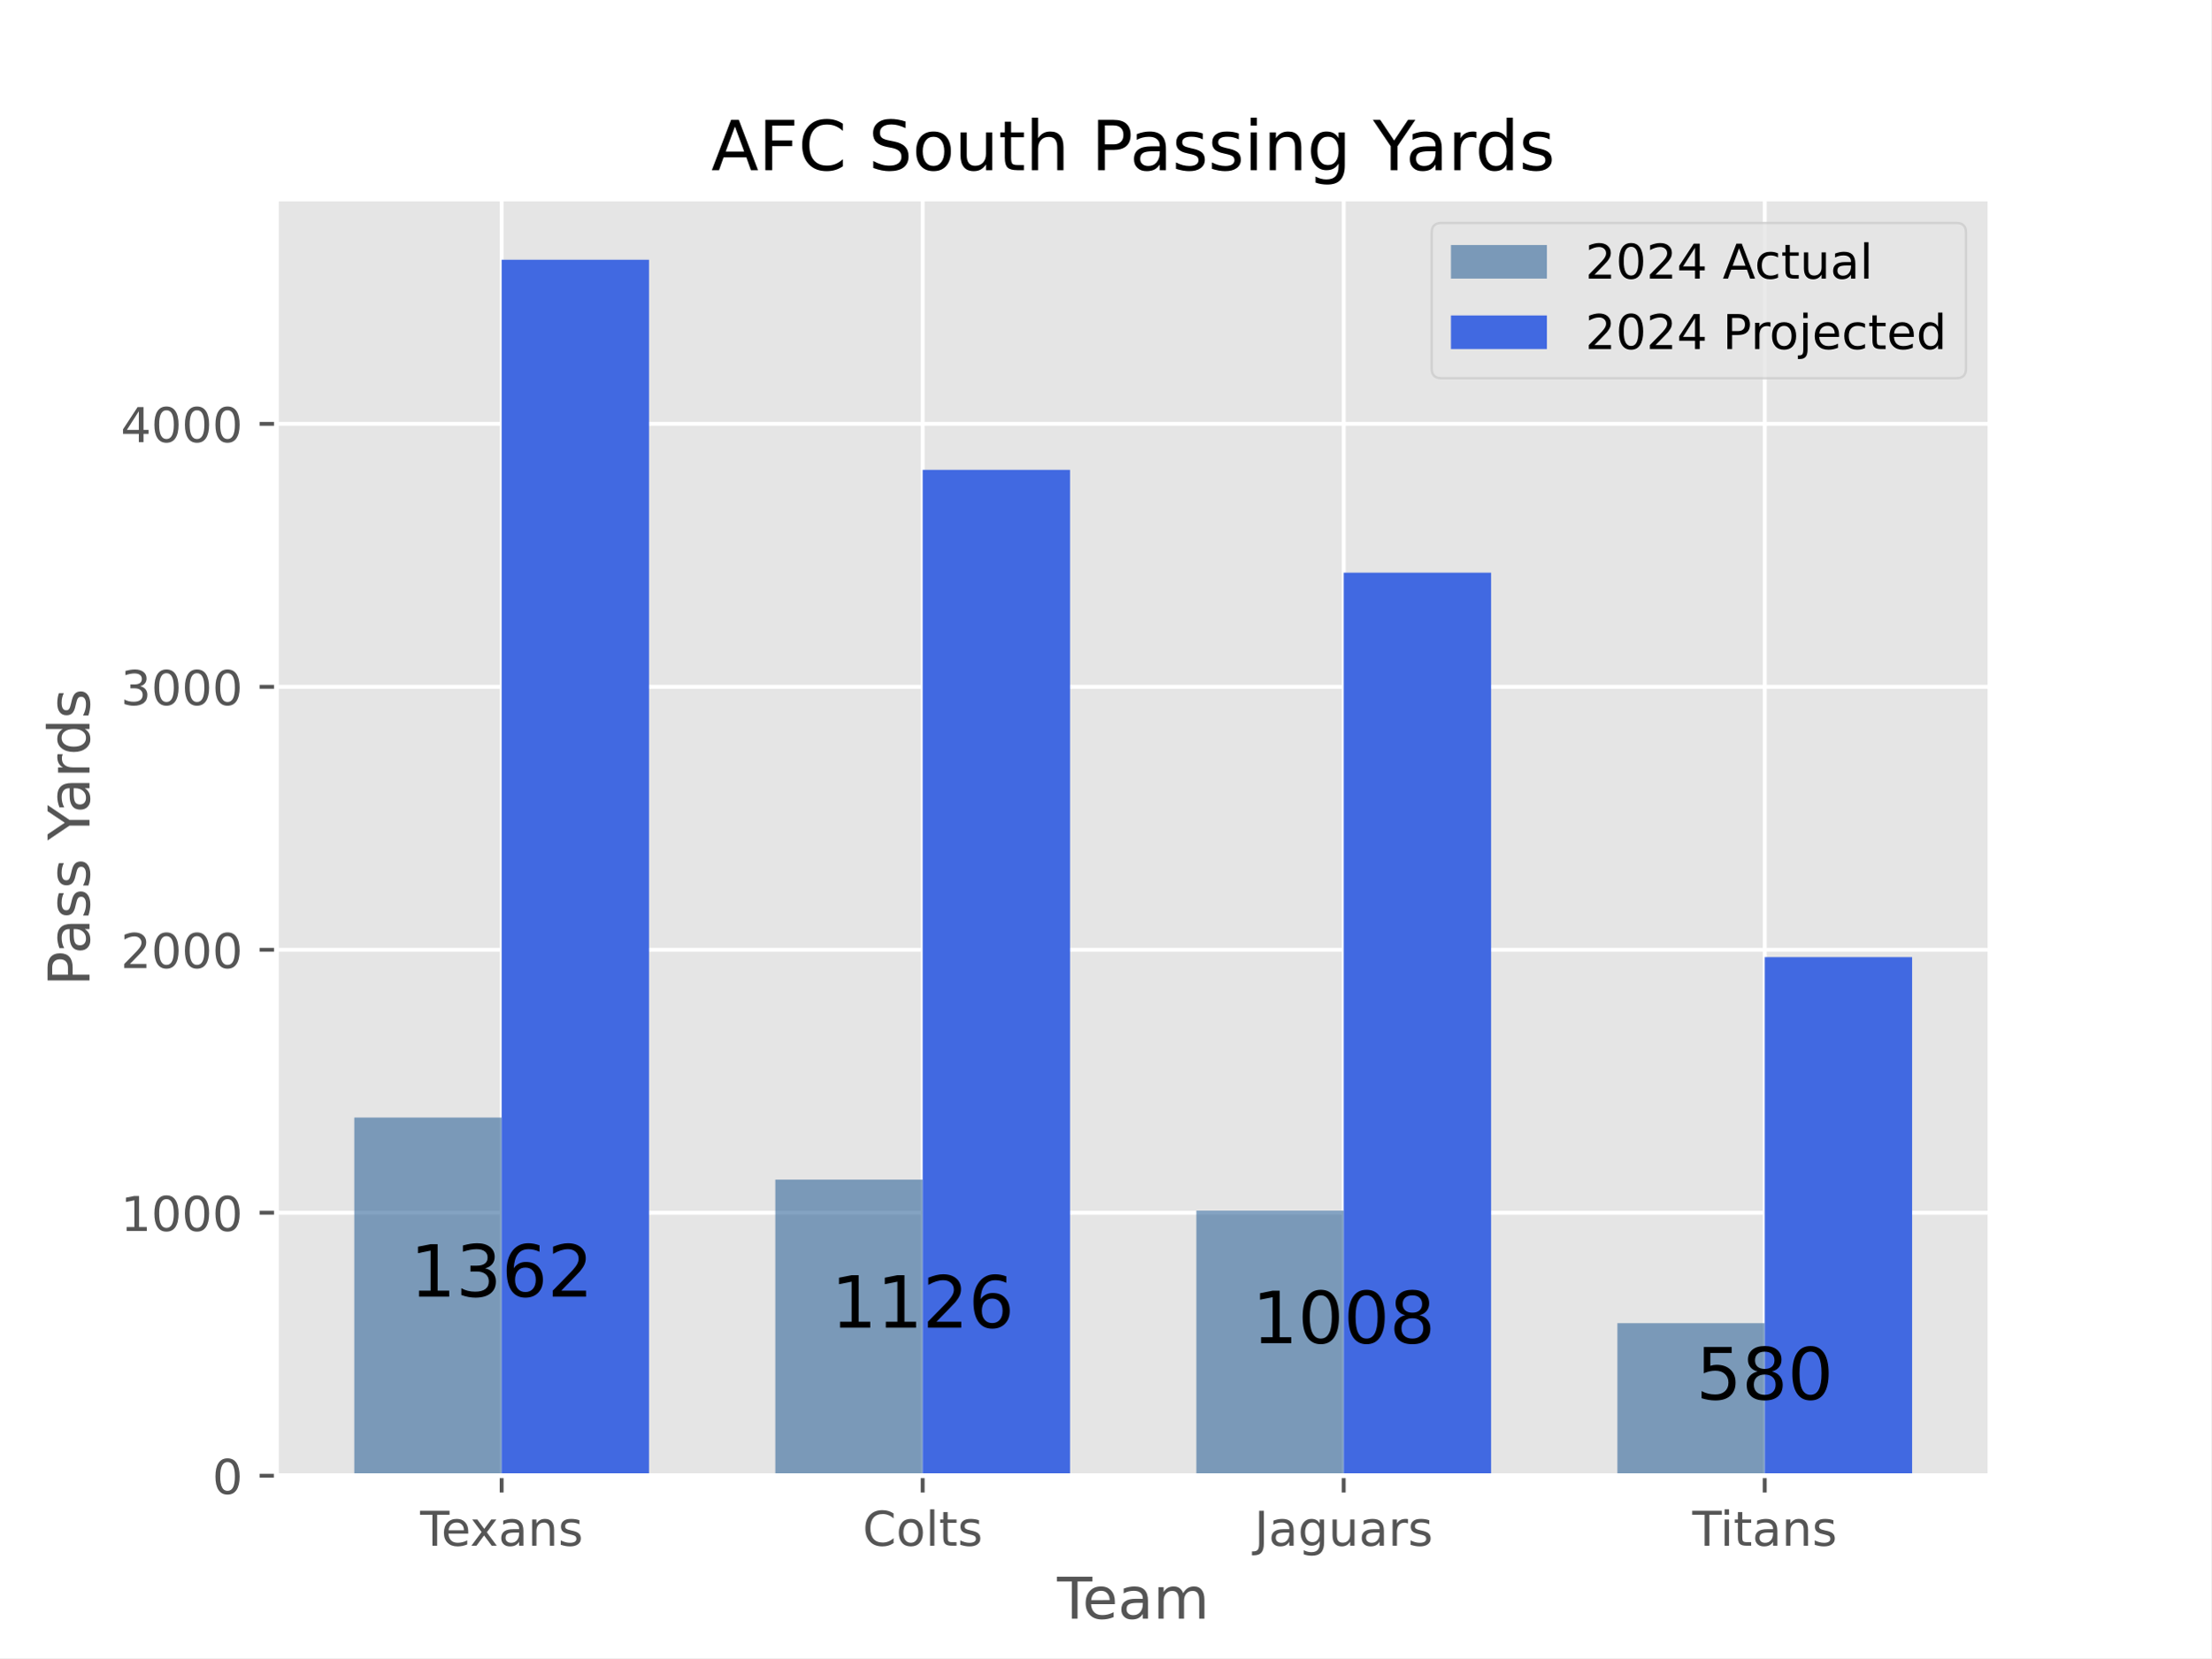
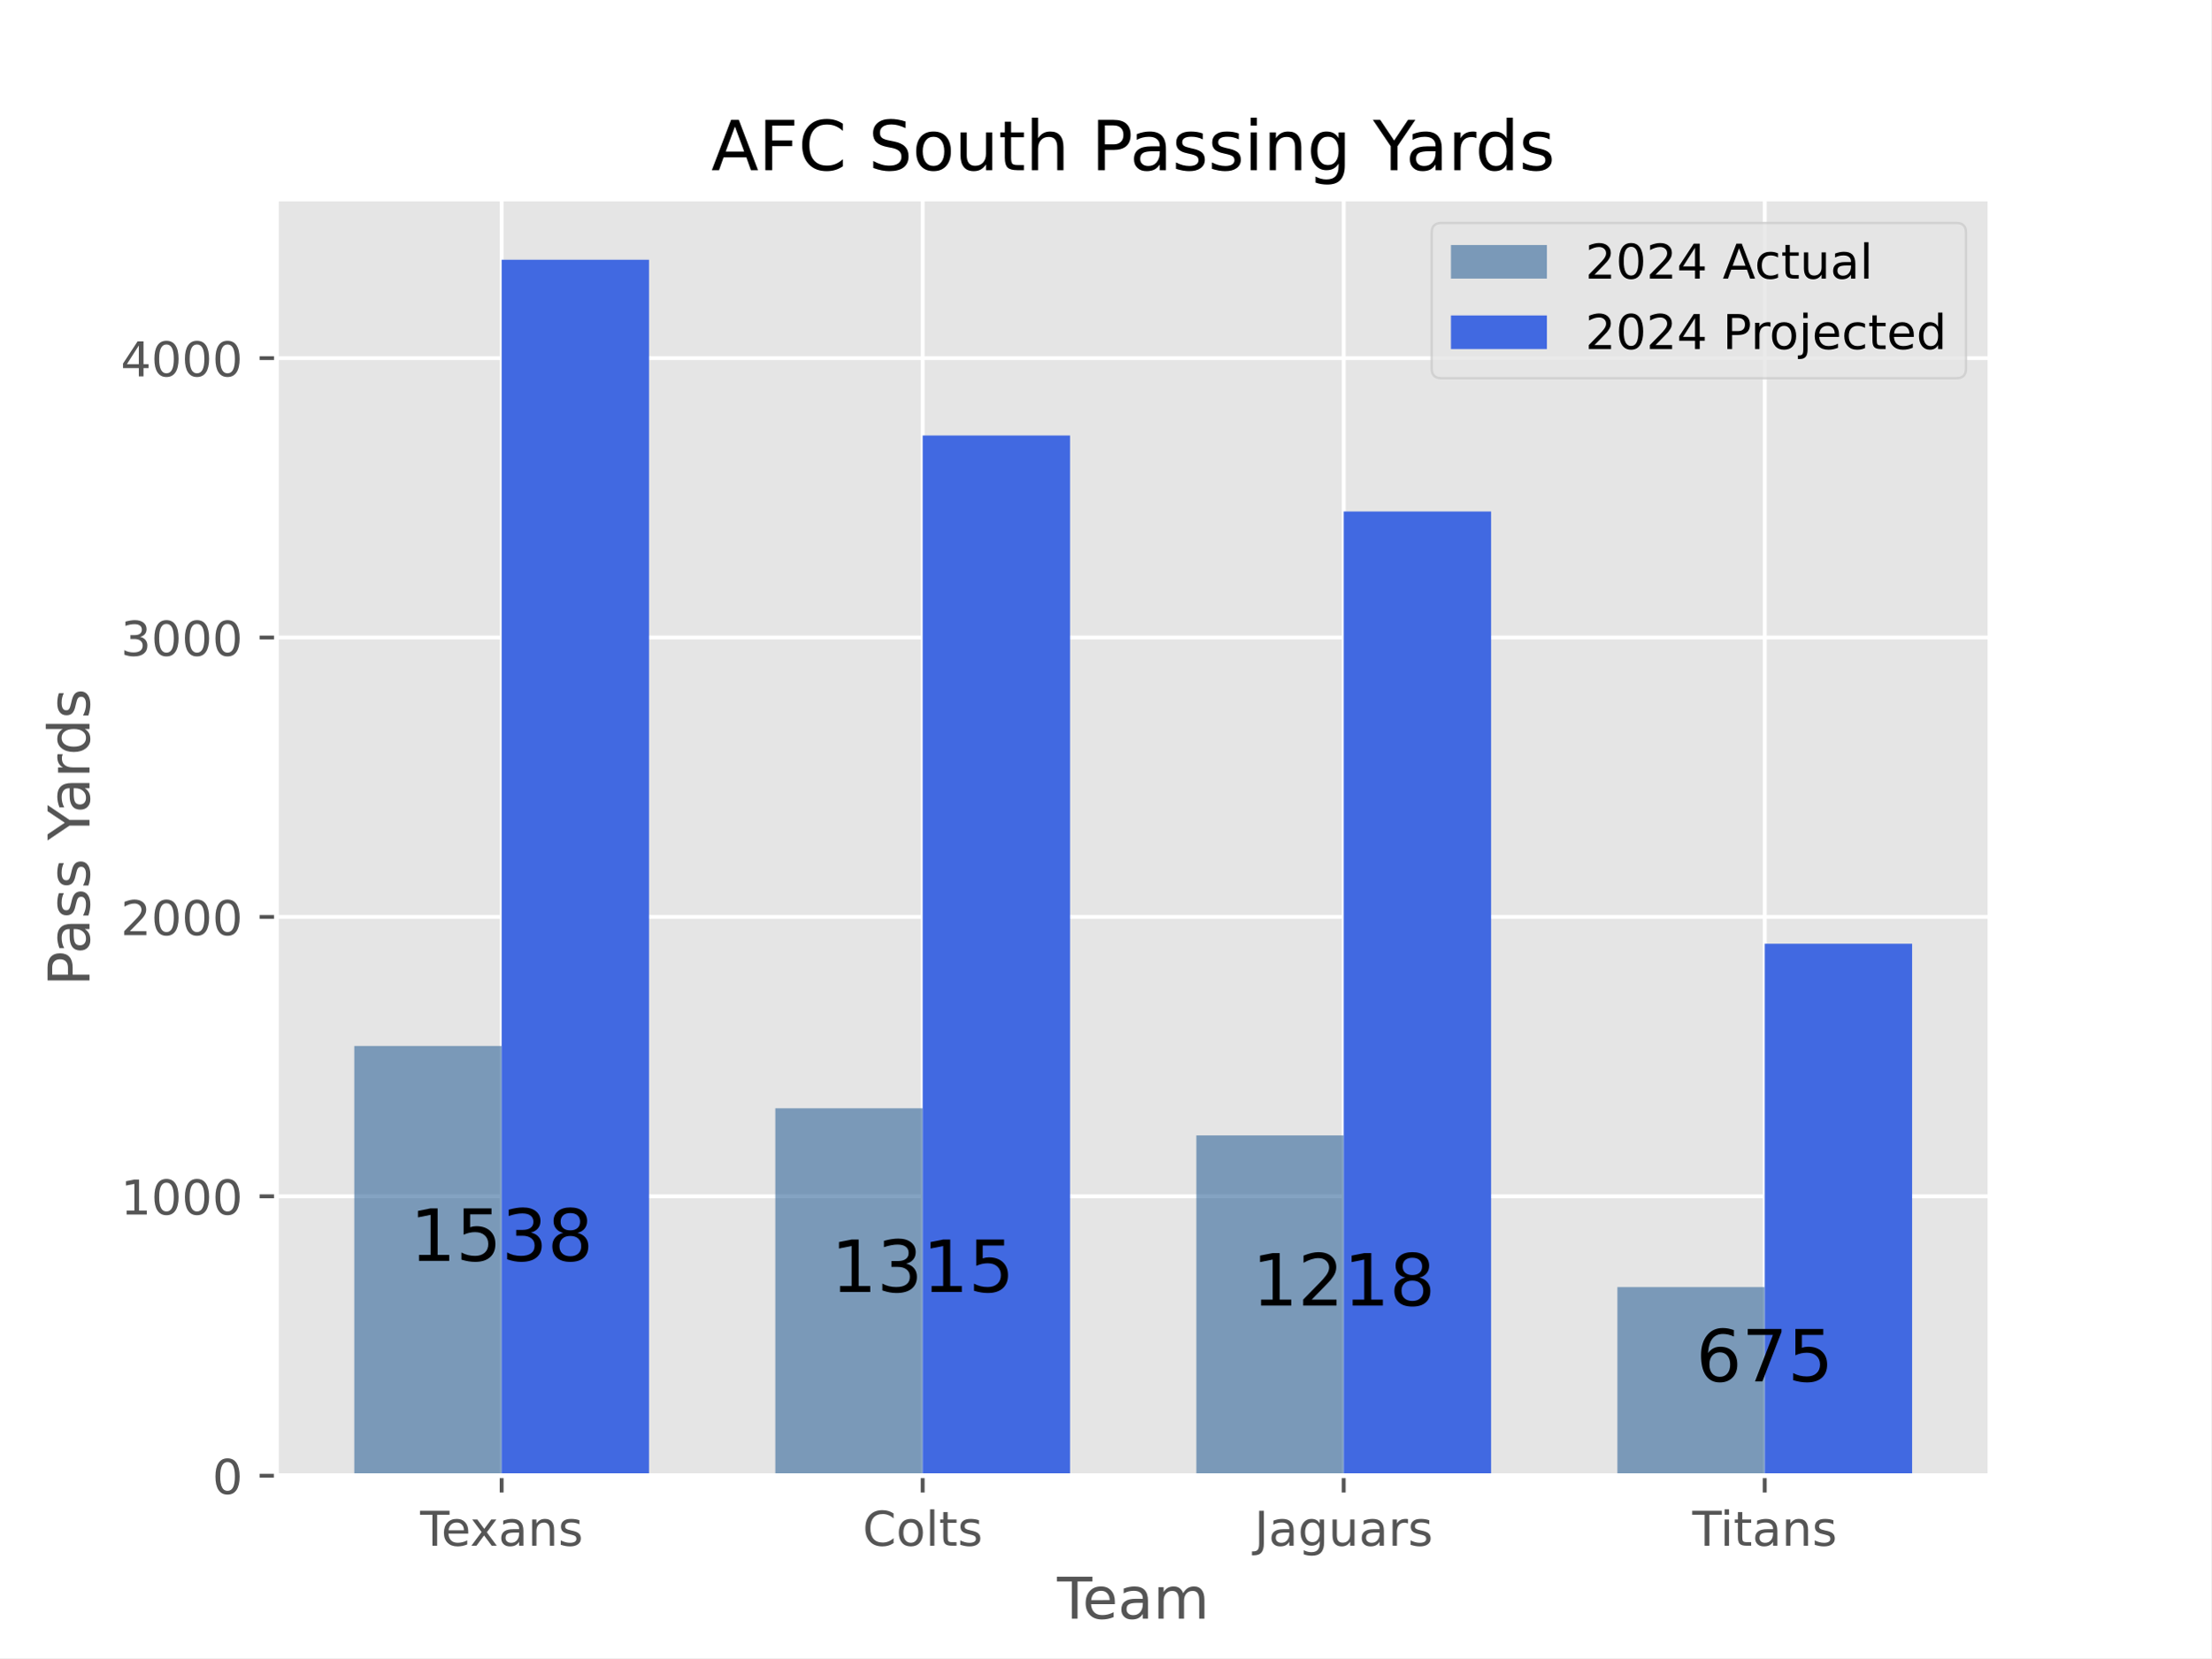
<svg xmlns="http://www.w3.org/2000/svg" xmlns:xlink="http://www.w3.org/1999/xlink" width="460.8pt" height="345.6pt" viewBox="0 0 460.8 345.6" version="1.1">
  <defs>
    <style type="text/css">*{stroke-linejoin: round; stroke-linecap: butt}</style>
  </defs>
  <g id="figure_1">
    <g id="patch_1">
      <path d="M 0 345.6  L 460.8 345.6  L 460.8 0  L 0 0  z " style="fill: #ffffff" />
    </g>
    <g id="axes_1">
      <g id="patch_2">
        <path d="M 57.6 307.584  L 414.72 307.584  L 414.72 41.472  L 57.6 41.472  z " style="fill: #e5e5e5" />
      </g>
      <g id="matplotlib.axis_1">
        <g id="xtick_1">
          <g id="line2d_1">
-             <path d="M 104.543 307.584  L 104.543 41.472  " clip-path="url(#p093fd4e883)" style="fill: none; stroke: #ffffff; stroke-width: 0.8; stroke-linecap: square" />
+             <path d="M 104.543 307.584  L 104.543 41.472  " clip-path="url(#p9cd9196af7)" style="fill: none; stroke: #ffffff; stroke-width: 0.8; stroke-linecap: square" />
          </g>
          <g id="line2d_2">
            <defs>
-               <path id="m10288224ec" d="M 0 0  L 0 3.5  " style="stroke: #555555; stroke-width: 0.8" />
-             </defs>
-             <g>
-               <use xlink:href="#m10288224ec" x="104.543" y="307.584" style="fill: #555555; stroke: #555555; stroke-width: 0.8" />
+               <path id="mdb4b67db59" d="M 0 0  L 0 3.5  " style="stroke: #555555; stroke-width: 0.8" />
+             </defs>
+             <g>
+               <use xlink:href="#mdb4b67db59" x="104.543" y="307.584" style="fill: #555555; stroke: #555555; stroke-width: 0.8" />
            </g>
          </g>
          <g id="text_1">
            <g style="fill: #555555" transform="translate(87.55345 322.1824) scale(0.1 -0.1)">
              <defs>
                <path id="DejaVuSans-54" d="M -19 4666  L 3928 4666  L 3928 4134  L 2272 4134  L 2272 0  L 1638 0  L 1638 4134  L -19 4134  L -19 4666  z " transform="scale(0.015625)" />
                <path id="DejaVuSans-65" d="M 3597 1894  L 3597 1613  L 953 1613  Q 991 1019 1311 708  Q 1631 397 2203 397  Q 2534 397 2845 478  Q 3156 559 3463 722  L 3463 178  Q 3153 47 2828 -22  Q 2503 -91 2169 -91  Q 1331 -91 842 396  Q 353 884 353 1716  Q 353 2575 817 3079  Q 1281 3584 2069 3584  Q 2775 3584 3186 3129  Q 3597 2675 3597 1894  z M 3022 2063  Q 3016 2534 2758 2815  Q 2500 3097 2075 3097  Q 1594 3097 1305 2825  Q 1016 2553 972 2059  L 3022 2063  z " transform="scale(0.015625)" />
                <path id="DejaVuSans-78" d="M 3513 3500  L 2247 1797  L 3578 0  L 2900 0  L 1881 1375  L 863 0  L 184 0  L 1544 1831  L 300 3500  L 978 3500  L 1906 2253  L 2834 3500  L 3513 3500  z " transform="scale(0.015625)" />
                <path id="DejaVuSans-61" d="M 2194 1759  Q 1497 1759 1228 1600  Q 959 1441 959 1056  Q 959 750 1161 570  Q 1363 391 1709 391  Q 2188 391 2477 730  Q 2766 1069 2766 1631  L 2766 1759  L 2194 1759  z M 3341 1997  L 3341 0  L 2766 0  L 2766 531  Q 2569 213 2275 61  Q 1981 -91 1556 -91  Q 1019 -91 701 211  Q 384 513 384 1019  Q 384 1609 779 1909  Q 1175 2209 1959 2209  L 2766 2209  L 2766 2266  Q 2766 2663 2505 2880  Q 2244 3097 1772 3097  Q 1472 3097 1187 3025  Q 903 2953 641 2809  L 641 3341  Q 956 3463 1253 3523  Q 1550 3584 1831 3584  Q 2591 3584 2966 3190  Q 3341 2797 3341 1997  z " transform="scale(0.015625)" />
                <path id="DejaVuSans-6e" d="M 3513 2113  L 3513 0  L 2938 0  L 2938 2094  Q 2938 2591 2744 2837  Q 2550 3084 2163 3084  Q 1697 3084 1428 2787  Q 1159 2491 1159 1978  L 1159 0  L 581 0  L 581 3500  L 1159 3500  L 1159 2956  Q 1366 3272 1645 3428  Q 1925 3584 2291 3584  Q 2894 3584 3203 3211  Q 3513 2838 3513 2113  z " transform="scale(0.015625)" />
                <path id="DejaVuSans-73" d="M 2834 3397  L 2834 2853  Q 2591 2978 2328 3040  Q 2066 3103 1784 3103  Q 1356 3103 1142 2972  Q 928 2841 928 2578  Q 928 2378 1081 2264  Q 1234 2150 1697 2047  L 1894 2003  Q 2506 1872 2764 1633  Q 3022 1394 3022 966  Q 3022 478 2636 193  Q 2250 -91 1575 -91  Q 1294 -91 989 -36  Q 684 19 347 128  L 347 722  Q 666 556 975 473  Q 1284 391 1588 391  Q 1994 391 2212 530  Q 2431 669 2431 922  Q 2431 1156 2273 1281  Q 2116 1406 1581 1522  L 1381 1569  Q 847 1681 609 1914  Q 372 2147 372 2553  Q 372 3047 722 3315  Q 1072 3584 1716 3584  Q 2034 3584 2315 3537  Q 2597 3491 2834 3397  z " transform="scale(0.015625)" />
              </defs>
              <use xlink:href="#DejaVuSans-54" />
              <use xlink:href="#DejaVuSans-65" x="44.084" />
              <use xlink:href="#DejaVuSans-78" x="103.857" />
              <use xlink:href="#DejaVuSans-61" x="163.037" />
              <use xlink:href="#DejaVuSans-6e" x="224.316" />
              <use xlink:href="#DejaVuSans-73" x="287.695" />
            </g>
          </g>
        </g>
        <g id="xtick_2">
          <g id="line2d_3">
-             <path d="M 192.288 307.584  L 192.288 41.472  " clip-path="url(#p093fd4e883)" style="fill: none; stroke: #ffffff; stroke-width: 0.8; stroke-linecap: square" />
+             <path d="M 192.288 307.584  L 192.288 41.472  " clip-path="url(#p9cd9196af7)" style="fill: none; stroke: #ffffff; stroke-width: 0.8; stroke-linecap: square" />
          </g>
          <g id="line2d_4">
            <g>
-               <use xlink:href="#m10288224ec" x="192.288" y="307.584" style="fill: #555555; stroke: #555555; stroke-width: 0.8" />
+               <use xlink:href="#mdb4b67db59" x="192.288" y="307.584" style="fill: #555555; stroke: #555555; stroke-width: 0.8" />
            </g>
          </g>
          <g id="text_2">
            <g style="fill: #555555" transform="translate(179.7831 322.1824) scale(0.1 -0.1)">
              <defs>
                <path id="DejaVuSans-43" d="M 4122 4306  L 4122 3641  Q 3803 3938 3442 4084  Q 3081 4231 2675 4231  Q 1875 4231 1450 3742  Q 1025 3253 1025 2328  Q 1025 1406 1450 917  Q 1875 428 2675 428  Q 3081 428 3442 575  Q 3803 722 4122 1019  L 4122 359  Q 3791 134 3420 21  Q 3050 -91 2638 -91  Q 1578 -91 968 557  Q 359 1206 359 2328  Q 359 3453 968 4101  Q 1578 4750 2638 4750  Q 3056 4750 3426 4639  Q 3797 4528 4122 4306  z " transform="scale(0.015625)" />
                <path id="DejaVuSans-6f" d="M 1959 3097  Q 1497 3097 1228 2736  Q 959 2375 959 1747  Q 959 1119 1226 758  Q 1494 397 1959 397  Q 2419 397 2687 759  Q 2956 1122 2956 1747  Q 2956 2369 2687 2733  Q 2419 3097 1959 3097  z M 1959 3584  Q 2709 3584 3137 3096  Q 3566 2609 3566 1747  Q 3566 888 3137 398  Q 2709 -91 1959 -91  Q 1206 -91 779 398  Q 353 888 353 1747  Q 353 2609 779 3096  Q 1206 3584 1959 3584  z " transform="scale(0.015625)" />
                <path id="DejaVuSans-6c" d="M 603 4863  L 1178 4863  L 1178 0  L 603 0  L 603 4863  z " transform="scale(0.015625)" />
                <path id="DejaVuSans-74" d="M 1172 4494  L 1172 3500  L 2356 3500  L 2356 3053  L 1172 3053  L 1172 1153  Q 1172 725 1289 603  Q 1406 481 1766 481  L 2356 481  L 2356 0  L 1766 0  Q 1100 0 847 248  Q 594 497 594 1153  L 594 3053  L 172 3053  L 172 3500  L 594 3500  L 594 4494  L 1172 4494  z " transform="scale(0.015625)" />
              </defs>
              <use xlink:href="#DejaVuSans-43" />
              <use xlink:href="#DejaVuSans-6f" x="69.824" />
              <use xlink:href="#DejaVuSans-6c" x="131.006" />
              <use xlink:href="#DejaVuSans-74" x="158.789" />
              <use xlink:href="#DejaVuSans-73" x="197.998" />
            </g>
          </g>
        </g>
        <g id="xtick_3">
          <g id="line2d_5">
-             <path d="M 280.032 307.584  L 280.032 41.472  " clip-path="url(#p093fd4e883)" style="fill: none; stroke: #ffffff; stroke-width: 0.8; stroke-linecap: square" />
+             <path d="M 280.032 307.584  L 280.032 41.472  " clip-path="url(#p9cd9196af7)" style="fill: none; stroke: #ffffff; stroke-width: 0.8; stroke-linecap: square" />
          </g>
          <g id="line2d_6">
            <g>
-               <use xlink:href="#m10288224ec" x="280.032" y="307.584" style="fill: #555555; stroke: #555555; stroke-width: 0.8" />
+               <use xlink:href="#mdb4b67db59" x="280.032" y="307.584" style="fill: #555555; stroke: #555555; stroke-width: 0.8" />
            </g>
          </g>
          <g id="text_3">
            <g style="fill: #555555" transform="translate(261.426 322.1824) scale(0.1 -0.1)">
              <defs>
                <path id="DejaVuSans-4a" d="M 628 4666  L 1259 4666  L 1259 325  Q 1259 -519 939 -900  Q 619 -1281 -91 -1281  L -331 -1281  L -331 -750  L -134 -750  Q 284 -750 456 -515  Q 628 -281 628 325  L 628 4666  z " transform="scale(0.015625)" />
                <path id="DejaVuSans-67" d="M 2906 1791  Q 2906 2416 2648 2759  Q 2391 3103 1925 3103  Q 1463 3103 1205 2759  Q 947 2416 947 1791  Q 947 1169 1205 825  Q 1463 481 1925 481  Q 2391 481 2648 825  Q 2906 1169 2906 1791  z M 3481 434  Q 3481 -459 3084 -895  Q 2688 -1331 1869 -1331  Q 1566 -1331 1297 -1286  Q 1028 -1241 775 -1147  L 775 -588  Q 1028 -725 1275 -790  Q 1522 -856 1778 -856  Q 2344 -856 2625 -561  Q 2906 -266 2906 331  L 2906 616  Q 2728 306 2450 153  Q 2172 0 1784 0  Q 1141 0 747 490  Q 353 981 353 1791  Q 353 2603 747 3093  Q 1141 3584 1784 3584  Q 2172 3584 2450 3431  Q 2728 3278 2906 2969  L 2906 3500  L 3481 3500  L 3481 434  z " transform="scale(0.015625)" />
                <path id="DejaVuSans-75" d="M 544 1381  L 544 3500  L 1119 3500  L 1119 1403  Q 1119 906 1312 657  Q 1506 409 1894 409  Q 2359 409 2629 706  Q 2900 1003 2900 1516  L 2900 3500  L 3475 3500  L 3475 0  L 2900 0  L 2900 538  Q 2691 219 2414 64  Q 2138 -91 1772 -91  Q 1169 -91 856 284  Q 544 659 544 1381  z M 1991 3584  L 1991 3584  z " transform="scale(0.015625)" />
                <path id="DejaVuSans-72" d="M 2631 2963  Q 2534 3019 2420 3045  Q 2306 3072 2169 3072  Q 1681 3072 1420 2755  Q 1159 2438 1159 1844  L 1159 0  L 581 0  L 581 3500  L 1159 3500  L 1159 2956  Q 1341 3275 1631 3429  Q 1922 3584 2338 3584  Q 2397 3584 2469 3576  Q 2541 3569 2628 3553  L 2631 2963  z " transform="scale(0.015625)" />
              </defs>
              <use xlink:href="#DejaVuSans-4a" />
              <use xlink:href="#DejaVuSans-61" x="29.492" />
              <use xlink:href="#DejaVuSans-67" x="90.771" />
              <use xlink:href="#DejaVuSans-75" x="154.248" />
              <use xlink:href="#DejaVuSans-61" x="217.627" />
              <use xlink:href="#DejaVuSans-72" x="278.906" />
              <use xlink:href="#DejaVuSans-73" x="320.02" />
            </g>
          </g>
        </g>
        <g id="xtick_4">
          <g id="line2d_7">
-             <path d="M 367.777 307.584  L 367.777 41.472  " clip-path="url(#p093fd4e883)" style="fill: none; stroke: #ffffff; stroke-width: 0.8; stroke-linecap: square" />
+             <path d="M 367.777 307.584  L 367.777 41.472  " clip-path="url(#p9cd9196af7)" style="fill: none; stroke: #ffffff; stroke-width: 0.8; stroke-linecap: square" />
          </g>
          <g id="line2d_8">
            <g>
-               <use xlink:href="#m10288224ec" x="367.777" y="307.584" style="fill: #555555; stroke: #555555; stroke-width: 0.8" />
+               <use xlink:href="#mdb4b67db59" x="367.777" y="307.584" style="fill: #555555; stroke: #555555; stroke-width: 0.8" />
            </g>
          </g>
          <g id="text_4">
            <g style="fill: #555555" transform="translate(352.6923 322.1824) scale(0.1 -0.1)">
              <defs>
                <path id="DejaVuSans-69" d="M 603 3500  L 1178 3500  L 1178 0  L 603 0  L 603 3500  z M 603 4863  L 1178 4863  L 1178 4134  L 603 4134  L 603 4863  z " transform="scale(0.015625)" />
              </defs>
              <use xlink:href="#DejaVuSans-54" />
              <use xlink:href="#DejaVuSans-69" x="57.959" />
              <use xlink:href="#DejaVuSans-74" x="85.742" />
              <use xlink:href="#DejaVuSans-61" x="124.951" />
              <use xlink:href="#DejaVuSans-6e" x="186.23" />
              <use xlink:href="#DejaVuSans-73" x="249.609" />
            </g>
          </g>
        </g>
        <g id="text_5">
          <g style="fill: #555555" transform="translate(220.3022 337.3802) scale(0.12 -0.12)">
            <defs>
              <path id="DejaVuSans-6d" d="M 3328 2828  Q 3544 3216 3844 3400  Q 4144 3584 4550 3584  Q 5097 3584 5394 3201  Q 5691 2819 5691 2113  L 5691 0  L 5113 0  L 5113 2094  Q 5113 2597 4934 2840  Q 4756 3084 4391 3084  Q 3944 3084 3684 2787  Q 3425 2491 3425 1978  L 3425 0  L 2847 0  L 2847 2094  Q 2847 2600 2669 2842  Q 2491 3084 2119 3084  Q 1678 3084 1418 2786  Q 1159 2488 1159 1978  L 1159 0  L 581 0  L 581 3500  L 1159 3500  L 1159 2956  Q 1356 3278 1631 3431  Q 1906 3584 2284 3584  Q 2666 3584 2933 3390  Q 3200 3197 3328 2828  z " transform="scale(0.015625)" />
            </defs>
            <use xlink:href="#DejaVuSans-54" />
            <use xlink:href="#DejaVuSans-65" x="44.084" />
            <use xlink:href="#DejaVuSans-61" x="105.607" />
            <use xlink:href="#DejaVuSans-6d" x="166.887" />
          </g>
        </g>
      </g>
      <g id="matplotlib.axis_2">
        <g id="ytick_1">
          <g id="line2d_9">
-             <path d="M 57.6 307.584  L 414.72 307.584  " clip-path="url(#p093fd4e883)" style="fill: none; stroke: #ffffff; stroke-width: 0.8; stroke-linecap: square" />
+             <path d="M 57.6 307.584  L 414.72 307.584  " clip-path="url(#p9cd9196af7)" style="fill: none; stroke: #ffffff; stroke-width: 0.8; stroke-linecap: square" />
          </g>
          <g id="line2d_10">
            <defs>
-               <path id="m48bca5aaab" d="M 0 0  L -3.5 0  " style="stroke: #555555; stroke-width: 0.8" />
-             </defs>
-             <g>
-               <use xlink:href="#m48bca5aaab" x="57.6" y="307.584" style="fill: #555555; stroke: #555555; stroke-width: 0.8" />
+               <path id="med0fdcc11f" d="M 0 0  L -3.5 0  " style="stroke: #555555; stroke-width: 0.8" />
+             </defs>
+             <g>
+               <use xlink:href="#med0fdcc11f" x="57.6" y="307.584" style="fill: #555555; stroke: #555555; stroke-width: 0.8" />
            </g>
          </g>
          <g id="text_6">
            <g style="fill: #555555" transform="translate(44.2375 311.3832) scale(0.1 -0.1)">
              <defs>
                <path id="DejaVuSans-30" d="M 2034 4250  Q 1547 4250 1301 3770  Q 1056 3291 1056 2328  Q 1056 1369 1301 889  Q 1547 409 2034 409  Q 2525 409 2770 889  Q 3016 1369 3016 2328  Q 3016 3291 2770 3770  Q 2525 4250 2034 4250  z M 2034 4750  Q 2819 4750 3233 4129  Q 3647 3509 3647 2328  Q 3647 1150 3233 529  Q 2819 -91 2034 -91  Q 1250 -91 836 529  Q 422 1150 422 2328  Q 422 3509 836 4129  Q 1250 4750 2034 4750  z " transform="scale(0.015625)" />
              </defs>
              <use xlink:href="#DejaVuSans-30" />
            </g>
          </g>
        </g>
        <g id="ytick_2">
          <g id="line2d_11">
-             <path d="M 57.6 252.774  L 414.72 252.774  " clip-path="url(#p093fd4e883)" style="fill: none; stroke: #ffffff; stroke-width: 0.8; stroke-linecap: square" />
+             <path d="M 57.6 249.349  L 414.72 249.349  " clip-path="url(#p9cd9196af7)" style="fill: none; stroke: #ffffff; stroke-width: 0.8; stroke-linecap: square" />
          </g>
          <g id="line2d_12">
            <g>
-               <use xlink:href="#m48bca5aaab" x="57.6" y="252.774" style="fill: #555555; stroke: #555555; stroke-width: 0.8" />
+               <use xlink:href="#med0fdcc11f" x="57.6" y="249.349" style="fill: #555555; stroke: #555555; stroke-width: 0.8" />
            </g>
          </g>
          <g id="text_7">
-             <g style="fill: #555555" transform="translate(25.15 256.5735) scale(0.1 -0.1)">
+             <g style="fill: #555555" transform="translate(25.15 253.1479) scale(0.1 -0.1)">
              <defs>
                <path id="DejaVuSans-31" d="M 794 531  L 1825 531  L 1825 4091  L 703 3866  L 703 4441  L 1819 4666  L 2450 4666  L 2450 531  L 3481 531  L 3481 0  L 794 0  L 794 531  z " transform="scale(0.015625)" />
              </defs>
              <use xlink:href="#DejaVuSans-31" />
              <use xlink:href="#DejaVuSans-30" x="63.623" />
              <use xlink:href="#DejaVuSans-30" x="127.246" />
              <use xlink:href="#DejaVuSans-30" x="190.869" />
            </g>
          </g>
        </g>
        <g id="ytick_3">
          <g id="line2d_13">
-             <path d="M 57.6 197.965  L 414.72 197.965  " clip-path="url(#p093fd4e883)" style="fill: none; stroke: #ffffff; stroke-width: 0.8; stroke-linecap: square" />
+             <path d="M 57.6 191.113  L 414.72 191.113  " clip-path="url(#p9cd9196af7)" style="fill: none; stroke: #ffffff; stroke-width: 0.8; stroke-linecap: square" />
          </g>
          <g id="line2d_14">
            <g>
-               <use xlink:href="#m48bca5aaab" x="57.6" y="197.965" style="fill: #555555; stroke: #555555; stroke-width: 0.8" />
+               <use xlink:href="#med0fdcc11f" x="57.6" y="191.113" style="fill: #555555; stroke: #555555; stroke-width: 0.8" />
            </g>
          </g>
          <g id="text_8">
-             <g style="fill: #555555" transform="translate(25.15 201.7638) scale(0.1 -0.1)">
+             <g style="fill: #555555" transform="translate(25.15 194.9126) scale(0.1 -0.1)">
              <defs>
                <path id="DejaVuSans-32" d="M 1228 531  L 3431 531  L 3431 0  L 469 0  L 469 531  Q 828 903 1448 1529  Q 2069 2156 2228 2338  Q 2531 2678 2651 2914  Q 2772 3150 2772 3378  Q 2772 3750 2511 3984  Q 2250 4219 1831 4219  Q 1534 4219 1204 4116  Q 875 4013 500 3803  L 500 4441  Q 881 4594 1212 4672  Q 1544 4750 1819 4750  Q 2544 4750 2975 4387  Q 3406 4025 3406 3419  Q 3406 3131 3298 2873  Q 3191 2616 2906 2266  Q 2828 2175 2409 1742  Q 1991 1309 1228 531  z " transform="scale(0.015625)" />
              </defs>
              <use xlink:href="#DejaVuSans-32" />
              <use xlink:href="#DejaVuSans-30" x="63.623" />
              <use xlink:href="#DejaVuSans-30" x="127.246" />
              <use xlink:href="#DejaVuSans-30" x="190.869" />
            </g>
          </g>
        </g>
        <g id="ytick_4">
          <g id="line2d_15">
-             <path d="M 57.6 143.155  L 414.72 143.155  " clip-path="url(#p093fd4e883)" style="fill: none; stroke: #ffffff; stroke-width: 0.8; stroke-linecap: square" />
+             <path d="M 57.6 132.878  L 414.72 132.878  " clip-path="url(#p9cd9196af7)" style="fill: none; stroke: #ffffff; stroke-width: 0.8; stroke-linecap: square" />
          </g>
          <g id="line2d_16">
            <g>
-               <use xlink:href="#m48bca5aaab" x="57.6" y="143.155" style="fill: #555555; stroke: #555555; stroke-width: 0.8" />
+               <use xlink:href="#med0fdcc11f" x="57.6" y="132.878" style="fill: #555555; stroke: #555555; stroke-width: 0.8" />
            </g>
          </g>
          <g id="text_9">
-             <g style="fill: #555555" transform="translate(25.15 146.9542) scale(0.1 -0.1)">
+             <g style="fill: #555555" transform="translate(25.15 136.6773) scale(0.1 -0.1)">
              <defs>
                <path id="DejaVuSans-33" d="M 2597 2516  Q 3050 2419 3304 2112  Q 3559 1806 3559 1356  Q 3559 666 3084 287  Q 2609 -91 1734 -91  Q 1441 -91 1130 -33  Q 819 25 488 141  L 488 750  Q 750 597 1062 519  Q 1375 441 1716 441  Q 2309 441 2620 675  Q 2931 909 2931 1356  Q 2931 1769 2642 2001  Q 2353 2234 1838 2234  L 1294 2234  L 1294 2753  L 1863 2753  Q 2328 2753 2575 2939  Q 2822 3125 2822 3475  Q 2822 3834 2567 4026  Q 2313 4219 1838 4219  Q 1578 4219 1281 4162  Q 984 4106 628 3988  L 628 4550  Q 988 4650 1302 4700  Q 1616 4750 1894 4750  Q 2613 4750 3031 4423  Q 3450 4097 3450 3541  Q 3450 3153 3228 2886  Q 3006 2619 2597 2516  z " transform="scale(0.015625)" />
              </defs>
              <use xlink:href="#DejaVuSans-33" />
              <use xlink:href="#DejaVuSans-30" x="63.623" />
              <use xlink:href="#DejaVuSans-30" x="127.246" />
              <use xlink:href="#DejaVuSans-30" x="190.869" />
            </g>
          </g>
        </g>
        <g id="ytick_5">
          <g id="line2d_17">
-             <path d="M 57.6 88.345  L 414.72 88.345  " clip-path="url(#p093fd4e883)" style="fill: none; stroke: #ffffff; stroke-width: 0.8; stroke-linecap: square" />
+             <path d="M 57.6 74.643  L 414.72 74.643  " clip-path="url(#p9cd9196af7)" style="fill: none; stroke: #ffffff; stroke-width: 0.8; stroke-linecap: square" />
          </g>
          <g id="line2d_18">
            <g>
-               <use xlink:href="#m48bca5aaab" x="57.6" y="88.345" style="fill: #555555; stroke: #555555; stroke-width: 0.8" />
+               <use xlink:href="#med0fdcc11f" x="57.6" y="74.643" style="fill: #555555; stroke: #555555; stroke-width: 0.8" />
            </g>
          </g>
          <g id="text_10">
-             <g style="fill: #555555" transform="translate(25.15 92.14446) scale(0.1 -0.1)">
+             <g style="fill: #555555" transform="translate(25.15 78.44204) scale(0.1 -0.1)">
              <defs>
                <path id="DejaVuSans-34" d="M 2419 4116  L 825 1625  L 2419 1625  L 2419 4116  z M 2253 4666  L 3047 4666  L 3047 1625  L 3713 1625  L 3713 1100  L 3047 1100  L 3047 0  L 2419 0  L 2419 1100  L 313 1100  L 313 1709  L 2253 4666  z " transform="scale(0.015625)" />
              </defs>
              <use xlink:href="#DejaVuSans-34" />
              <use xlink:href="#DejaVuSans-30" x="63.623" />
              <use xlink:href="#DejaVuSans-30" x="127.246" />
              <use xlink:href="#DejaVuSans-30" x="190.869" />
            </g>
          </g>
        </g>
        <g id="text_11">
          <g style="fill: #555555" transform="translate(18.65438 205.5236) rotate(-90) scale(0.12 -0.12)">
            <defs>
              <path id="DejaVuSans-50" d="M 1259 4147  L 1259 2394  L 2053 2394  Q 2494 2394 2734 2622  Q 2975 2850 2975 3272  Q 2975 3691 2734 3919  Q 2494 4147 2053 4147  L 1259 4147  z M 628 4666  L 2053 4666  Q 2838 4666 3239 4311  Q 3641 3956 3641 3272  Q 3641 2581 3239 2228  Q 2838 1875 2053 1875  L 1259 1875  L 1259 0  L 628 0  L 628 4666  z " transform="scale(0.015625)" />
              <path id="DejaVuSans-20" transform="scale(0.015625)" />
              <path id="DejaVuSans-59" d="M -13 4666  L 666 4666  L 1959 2747  L 3244 4666  L 3922 4666  L 2272 2222  L 2272 0  L 1638 0  L 1638 2222  L -13 4666  z " transform="scale(0.015625)" />
              <path id="DejaVuSans-64" d="M 2906 2969  L 2906 4863  L 3481 4863  L 3481 0  L 2906 0  L 2906 525  Q 2725 213 2448 61  Q 2172 -91 1784 -91  Q 1150 -91 751 415  Q 353 922 353 1747  Q 353 2572 751 3078  Q 1150 3584 1784 3584  Q 2172 3584 2448 3432  Q 2725 3281 2906 2969  z M 947 1747  Q 947 1113 1208 752  Q 1469 391 1925 391  Q 2381 391 2643 752  Q 2906 1113 2906 1747  Q 2906 2381 2643 2742  Q 2381 3103 1925 3103  Q 1469 3103 1208 2742  Q 947 2381 947 1747  z " transform="scale(0.015625)" />
            </defs>
            <use xlink:href="#DejaVuSans-50" />
            <use xlink:href="#DejaVuSans-61" x="55.803" />
            <use xlink:href="#DejaVuSans-73" x="117.082" />
            <use xlink:href="#DejaVuSans-73" x="169.182" />
            <use xlink:href="#DejaVuSans-20" x="221.281" />
            <use xlink:href="#DejaVuSans-59" x="253.068" />
            <use xlink:href="#DejaVuSans-61" x="300.402" />
            <use xlink:href="#DejaVuSans-72" x="361.682" />
            <use xlink:href="#DejaVuSans-64" x="401.045" />
            <use xlink:href="#DejaVuSans-73" x="464.521" />
          </g>
        </g>
      </g>
      <g id="patch_3">
-         <path d="M 73.833 307.584  L 104.543 307.584  L 104.543 232.933  L 73.833 232.933  z " clip-path="url(#p093fd4e883)" style="fill: #336699; fill-opacity: 0.6" />
+         <path d="M 73.833 307.584  L 104.543 307.584  L 104.543 218.018  L 73.833 218.018  z " clip-path="url(#p9cd9196af7)" style="fill: #336699; fill-opacity: 0.6" />
      </g>
      <g id="patch_4">
-         <path d="M 161.577 307.584  L 192.288 307.584  L 192.288 245.868  L 161.577 245.868  z " clip-path="url(#p093fd4e883)" style="fill: #336699; fill-opacity: 0.6" />
+         <path d="M 161.577 307.584  L 192.288 307.584  L 192.288 231.005  L 161.577 231.005  z " clip-path="url(#p9cd9196af7)" style="fill: #336699; fill-opacity: 0.6" />
      </g>
      <g id="patch_5">
-         <path d="M 249.322 307.584  L 280.032 307.584  L 280.032 252.336  L 249.322 252.336  z " clip-path="url(#p093fd4e883)" style="fill: #336699; fill-opacity: 0.6" />
+         <path d="M 249.322 307.584  L 280.032 307.584  L 280.032 236.653  L 249.322 236.653  z " clip-path="url(#p9cd9196af7)" style="fill: #336699; fill-opacity: 0.6" />
      </g>
      <g id="patch_6">
-         <path d="M 337.066 307.584  L 367.777 307.584  L 367.777 275.794  L 337.066 275.794  z " clip-path="url(#p093fd4e883)" style="fill: #336699; fill-opacity: 0.6" />
+         <path d="M 337.066 307.584  L 367.777 307.584  L 367.777 268.275  L 337.066 268.275  z " clip-path="url(#p9cd9196af7)" style="fill: #336699; fill-opacity: 0.6" />
      </g>
      <g id="patch_7">
-         <path d="M 104.543 307.584  L 135.254 307.584  L 135.254 54.144  L 104.543 54.144  z " clip-path="url(#p093fd4e883)" style="fill: #4169e1" />
+         <path d="M 104.543 307.584  L 135.254 307.584  L 135.254 54.144  L 104.543 54.144  z " clip-path="url(#p9cd9196af7)" style="fill: #4169e1" />
      </g>
      <g id="patch_8">
-         <path d="M 192.288 307.584  L 222.998 307.584  L 222.998 97.937  L 192.288 97.937  z " clip-path="url(#p093fd4e883)" style="fill: #4169e1" />
+         <path d="M 192.288 307.584  L 222.998 307.584  L 222.998 90.774  L 192.288 90.774  z " clip-path="url(#p9cd9196af7)" style="fill: #4169e1" />
      </g>
      <g id="patch_9">
-         <path d="M 280.032 307.584  L 310.743 307.584  L 310.743 119.368  L 280.032 119.368  z " clip-path="url(#p093fd4e883)" style="fill: #4169e1" />
+         <path d="M 280.032 307.584  L 310.743 307.584  L 310.743 106.614  L 280.032 106.614  z " clip-path="url(#p9cd9196af7)" style="fill: #4169e1" />
      </g>
      <g id="patch_10">
-         <path d="M 367.777 307.584  L 398.487 307.584  L 398.487 199.499  L 367.777 199.499  z " clip-path="url(#p093fd4e883)" style="fill: #4169e1" />
+         <path d="M 367.777 307.584  L 398.487 307.584  L 398.487 196.704  L 367.777 196.704  z " clip-path="url(#p9cd9196af7)" style="fill: #4169e1" />
      </g>
      <g id="patch_11">
        <path d="M 57.6 307.584  L 57.6 41.472  " style="fill: none; stroke: #ffffff; stroke-linejoin: miter; stroke-linecap: square" />
      </g>
      <g id="patch_12">
        <path d="M 414.72 307.584  L 414.72 41.472  " style="fill: none; stroke: #ffffff; stroke-linejoin: miter; stroke-linecap: square" />
      </g>
      <g id="patch_13">
        <path d="M 57.6 307.584  L 414.72 307.584  " style="fill: none; stroke: #ffffff; stroke-linejoin: miter; stroke-linecap: square" />
      </g>
      <g id="patch_14">
        <path d="M 57.6 41.472  L 414.72 41.472  " style="fill: none; stroke: #ffffff; stroke-linejoin: miter; stroke-linecap: square" />
      </g>
      <g id="text_12">
-         <g transform="translate(85.45579 270.2586) scale(0.15 -0.15)">
+         <g transform="translate(85.45579 262.8011) scale(0.15 -0.15)">
          <defs>
-             <path id="DejaVuSans-36" d="M 2113 2584  Q 1688 2584 1439 2293  Q 1191 2003 1191 1497  Q 1191 994 1439 701  Q 1688 409 2113 409  Q 2538 409 2786 701  Q 3034 994 3034 1497  Q 3034 2003 2786 2293  Q 2538 2584 2113 2584  z M 3366 4563  L 3366 3988  Q 3128 4100 2886 4159  Q 2644 4219 2406 4219  Q 1781 4219 1451 3797  Q 1122 3375 1075 2522  Q 1259 2794 1537 2939  Q 1816 3084 2150 3084  Q 2853 3084 3261 2657  Q 3669 2231 3669 1497  Q 3669 778 3244 343  Q 2819 -91 2113 -91  Q 1303 -91 875 529  Q 447 1150 447 2328  Q 447 3434 972 4092  Q 1497 4750 2381 4750  Q 2619 4750 2861 4703  Q 3103 4656 3366 4563  z " transform="scale(0.015625)" />
-           </defs>
-           <use xlink:href="#DejaVuSans-31" />
-           <use xlink:href="#DejaVuSans-33" x="63.623" />
-           <use xlink:href="#DejaVuSans-36" x="127.246" />
-           <use xlink:href="#DejaVuSans-32" x="190.869" />
-         </g>
-       </g>
-       <g id="text_13">
-         <g transform="translate(173.2003 276.7261) scale(0.15 -0.15)">
-           <use xlink:href="#DejaVuSans-31" />
-           <use xlink:href="#DejaVuSans-31" x="63.623" />
-           <use xlink:href="#DejaVuSans-32" x="127.246" />
-           <use xlink:href="#DejaVuSans-36" x="190.869" />
-         </g>
-       </g>
-       <g id="text_14">
-         <g transform="translate(260.9447 279.9599) scale(0.15 -0.15)">
-           <defs>
+             <path id="DejaVuSans-35" d="M 691 4666  L 3169 4666  L 3169 4134  L 1269 4134  L 1269 2991  Q 1406 3038 1543 3061  Q 1681 3084 1819 3084  Q 2600 3084 3056 2656  Q 3513 2228 3513 1497  Q 3513 744 3044 326  Q 2575 -91 1722 -91  Q 1428 -91 1123 -41  Q 819 9 494 109  L 494 744  Q 775 591 1075 516  Q 1375 441 1709 441  Q 2250 441 2565 725  Q 2881 1009 2881 1497  Q 2881 1984 2565 2268  Q 2250 2553 1709 2553  Q 1456 2553 1204 2497  Q 953 2441 691 2322  L 691 4666  z " transform="scale(0.015625)" />
            <path id="DejaVuSans-38" d="M 2034 2216  Q 1584 2216 1326 1975  Q 1069 1734 1069 1313  Q 1069 891 1326 650  Q 1584 409 2034 409  Q 2484 409 2743 651  Q 3003 894 3003 1313  Q 3003 1734 2745 1975  Q 2488 2216 2034 2216  z M 1403 2484  Q 997 2584 770 2862  Q 544 3141 544 3541  Q 544 4100 942 4425  Q 1341 4750 2034 4750  Q 2731 4750 3128 4425  Q 3525 4100 3525 3541  Q 3525 3141 3298 2862  Q 3072 2584 2669 2484  Q 3125 2378 3379 2068  Q 3634 1759 3634 1313  Q 3634 634 3220 271  Q 2806 -91 2034 -91  Q 1263 -91 848 271  Q 434 634 434 1313  Q 434 1759 690 2068  Q 947 2378 1403 2484  z M 1172 3481  Q 1172 3119 1398 2916  Q 1625 2713 2034 2713  Q 2441 2713 2670 2916  Q 2900 3119 2900 3481  Q 2900 3844 2670 4047  Q 2441 4250 2034 4250  Q 1625 4250 1398 4047  Q 1172 3844 1172 3481  z " transform="scale(0.015625)" />
          </defs>
          <use xlink:href="#DejaVuSans-31" />
-           <use xlink:href="#DejaVuSans-30" x="63.623" />
-           <use xlink:href="#DejaVuSans-30" x="127.246" />
+           <use xlink:href="#DejaVuSans-35" x="63.623" />
+           <use xlink:href="#DejaVuSans-33" x="127.246" />
          <use xlink:href="#DejaVuSans-38" x="190.869" />
        </g>
      </g>
+       <g id="text_13">
+         <g transform="translate(173.2003 269.2943) scale(0.15 -0.15)">
+           <use xlink:href="#DejaVuSans-31" />
+           <use xlink:href="#DejaVuSans-33" x="63.623" />
+           <use xlink:href="#DejaVuSans-31" x="127.246" />
+           <use xlink:href="#DejaVuSans-35" x="190.869" />
+         </g>
+       </g>
+       <g id="text_14">
+         <g transform="translate(260.9447 272.1187) scale(0.15 -0.15)">
+           <use xlink:href="#DejaVuSans-31" />
+           <use xlink:href="#DejaVuSans-32" x="63.623" />
+           <use xlink:href="#DejaVuSans-31" x="127.246" />
+           <use xlink:href="#DejaVuSans-38" x="190.869" />
+         </g>
+       </g>
      <g id="text_15">
-         <g transform="translate(353.4611 291.6892) scale(0.15 -0.15)">
+         <g transform="translate(353.4611 287.9296) scale(0.15 -0.15)">
          <defs>
-             <path id="DejaVuSans-35" d="M 691 4666  L 3169 4666  L 3169 4134  L 1269 4134  L 1269 2991  Q 1406 3038 1543 3061  Q 1681 3084 1819 3084  Q 2600 3084 3056 2656  Q 3513 2228 3513 1497  Q 3513 744 3044 326  Q 2575 -91 1722 -91  Q 1428 -91 1123 -41  Q 819 9 494 109  L 494 744  Q 775 591 1075 516  Q 1375 441 1709 441  Q 2250 441 2565 725  Q 2881 1009 2881 1497  Q 2881 1984 2565 2268  Q 2250 2553 1709 2553  Q 1456 2553 1204 2497  Q 953 2441 691 2322  L 691 4666  z " transform="scale(0.015625)" />
+             <path id="DejaVuSans-36" d="M 2113 2584  Q 1688 2584 1439 2293  Q 1191 2003 1191 1497  Q 1191 994 1439 701  Q 1688 409 2113 409  Q 2538 409 2786 701  Q 3034 994 3034 1497  Q 3034 2003 2786 2293  Q 2538 2584 2113 2584  z M 3366 4563  L 3366 3988  Q 3128 4100 2886 4159  Q 2644 4219 2406 4219  Q 1781 4219 1451 3797  Q 1122 3375 1075 2522  Q 1259 2794 1537 2939  Q 1816 3084 2150 3084  Q 2853 3084 3261 2657  Q 3669 2231 3669 1497  Q 3669 778 3244 343  Q 2819 -91 2113 -91  Q 1303 -91 875 529  Q 447 1150 447 2328  Q 447 3434 972 4092  Q 1497 4750 2381 4750  Q 2619 4750 2861 4703  Q 3103 4656 3366 4563  z " transform="scale(0.015625)" />
+             <path id="DejaVuSans-37" d="M 525 4666  L 3525 4666  L 3525 4397  L 1831 0  L 1172 0  L 2766 4134  L 525 4134  L 525 4666  z " transform="scale(0.015625)" />
          </defs>
-           <use xlink:href="#DejaVuSans-35" />
-           <use xlink:href="#DejaVuSans-38" x="63.623" />
-           <use xlink:href="#DejaVuSans-30" x="127.246" />
+           <use xlink:href="#DejaVuSans-36" />
+           <use xlink:href="#DejaVuSans-37" x="63.623" />
+           <use xlink:href="#DejaVuSans-35" x="127.246" />
        </g>
      </g>
      <g id="text_16">
        <g transform="translate(148.2356 35.472) scale(0.144 -0.144)">
          <defs>
            <path id="DejaVuSans-41" d="M 2188 4044  L 1331 1722  L 3047 1722  L 2188 4044  z M 1831 4666  L 2547 4666  L 4325 0  L 3669 0  L 3244 1197  L 1141 1197  L 716 0  L 50 0  L 1831 4666  z " transform="scale(0.015625)" />
            <path id="DejaVuSans-46" d="M 628 4666  L 3309 4666  L 3309 4134  L 1259 4134  L 1259 2759  L 3109 2759  L 3109 2228  L 1259 2228  L 1259 0  L 628 0  L 628 4666  z " transform="scale(0.015625)" />
            <path id="DejaVuSans-53" d="M 3425 4513  L 3425 3897  Q 3066 4069 2747 4153  Q 2428 4238 2131 4238  Q 1616 4238 1336 4038  Q 1056 3838 1056 3469  Q 1056 3159 1242 3001  Q 1428 2844 1947 2747  L 2328 2669  Q 3034 2534 3370 2195  Q 3706 1856 3706 1288  Q 3706 609 3251 259  Q 2797 -91 1919 -91  Q 1588 -91 1214 -16  Q 841 59 441 206  L 441 856  Q 825 641 1194 531  Q 1563 422 1919 422  Q 2459 422 2753 634  Q 3047 847 3047 1241  Q 3047 1584 2836 1778  Q 2625 1972 2144 2069  L 1759 2144  Q 1053 2284 737 2584  Q 422 2884 422 3419  Q 422 4038 858 4394  Q 1294 4750 2059 4750  Q 2388 4750 2728 4690  Q 3069 4631 3425 4513  z " transform="scale(0.015625)" />
            <path id="DejaVuSans-68" d="M 3513 2113  L 3513 0  L 2938 0  L 2938 2094  Q 2938 2591 2744 2837  Q 2550 3084 2163 3084  Q 1697 3084 1428 2787  Q 1159 2491 1159 1978  L 1159 0  L 581 0  L 581 4863  L 1159 4863  L 1159 2956  Q 1366 3272 1645 3428  Q 1925 3584 2291 3584  Q 2894 3584 3203 3211  Q 3513 2838 3513 2113  z " transform="scale(0.015625)" />
          </defs>
          <use xlink:href="#DejaVuSans-41" />
          <use xlink:href="#DejaVuSans-46" x="68.408" />
          <use xlink:href="#DejaVuSans-43" x="125.928" />
          <use xlink:href="#DejaVuSans-20" x="195.752" />
          <use xlink:href="#DejaVuSans-53" x="227.539" />
          <use xlink:href="#DejaVuSans-6f" x="291.016" />
          <use xlink:href="#DejaVuSans-75" x="352.197" />
          <use xlink:href="#DejaVuSans-74" x="415.576" />
          <use xlink:href="#DejaVuSans-68" x="454.785" />
          <use xlink:href="#DejaVuSans-20" x="518.164" />
          <use xlink:href="#DejaVuSans-50" x="549.951" />
          <use xlink:href="#DejaVuSans-61" x="605.754" />
          <use xlink:href="#DejaVuSans-73" x="667.033" />
          <use xlink:href="#DejaVuSans-73" x="719.133" />
          <use xlink:href="#DejaVuSans-69" x="771.232" />
          <use xlink:href="#DejaVuSans-6e" x="799.016" />
          <use xlink:href="#DejaVuSans-67" x="862.395" />
          <use xlink:href="#DejaVuSans-20" x="925.871" />
          <use xlink:href="#DejaVuSans-59" x="957.658" />
          <use xlink:href="#DejaVuSans-61" x="1004.992" />
          <use xlink:href="#DejaVuSans-72" x="1066.271" />
          <use xlink:href="#DejaVuSans-64" x="1105.635" />
          <use xlink:href="#DejaVuSans-73" x="1169.111" />
        </g>
      </g>
      <g id="legend_1">
        <g id="patch_15">
          <path d="M 300.381 78.828  L 407.72 78.828  Q 409.72 78.828 409.72 76.828  L 409.72 48.472  Q 409.72 46.472 407.72 46.472  L 300.381 46.472  Q 298.381 46.472 298.381 48.472  L 298.381 76.828  Q 298.381 78.828 300.381 78.828  z " style="fill: #e5e5e5; opacity: 0.8; stroke: #cccccc; stroke-width: 0.5; stroke-linejoin: miter" />
        </g>
        <g id="patch_16">
          <path d="M 302.381 58.07  L 322.381 58.07  L 322.381 51.07  L 302.381 51.07  z " style="fill: #336699; fill-opacity: 0.6" />
        </g>
        <g id="text_17">
          <g transform="translate(330.3809 58.07044) scale(0.1 -0.1)">
            <defs>
              <path id="DejaVuSans-63" d="M 3122 3366  L 3122 2828  Q 2878 2963 2633 3030  Q 2388 3097 2138 3097  Q 1578 3097 1268 2742  Q 959 2388 959 1747  Q 959 1106 1268 751  Q 1578 397 2138 397  Q 2388 397 2633 464  Q 2878 531 3122 666  L 3122 134  Q 2881 22 2623 -34  Q 2366 -91 2075 -91  Q 1284 -91 818 406  Q 353 903 353 1747  Q 353 2603 823 3093  Q 1294 3584 2113 3584  Q 2378 3584 2631 3529  Q 2884 3475 3122 3366  z " transform="scale(0.015625)" />
            </defs>
            <use xlink:href="#DejaVuSans-32" />
            <use xlink:href="#DejaVuSans-30" x="63.623" />
            <use xlink:href="#DejaVuSans-32" x="127.246" />
            <use xlink:href="#DejaVuSans-34" x="190.869" />
            <use xlink:href="#DejaVuSans-20" x="254.492" />
            <use xlink:href="#DejaVuSans-41" x="286.279" />
            <use xlink:href="#DejaVuSans-63" x="352.938" />
            <use xlink:href="#DejaVuSans-74" x="407.918" />
            <use xlink:href="#DejaVuSans-75" x="447.127" />
            <use xlink:href="#DejaVuSans-61" x="510.506" />
            <use xlink:href="#DejaVuSans-6c" x="571.785" />
          </g>
        </g>
        <g id="patch_17">
          <path d="M 302.381 72.749  L 322.381 72.749  L 322.381 65.749  L 302.381 65.749  z " style="fill: #4169e1" />
        </g>
        <g id="text_18">
          <g transform="translate(330.3809 72.74856) scale(0.1 -0.1)">
            <defs>
              <path id="DejaVuSans-6a" d="M 603 3500  L 1178 3500  L 1178 -63  Q 1178 -731 923 -1031  Q 669 -1331 103 -1331  L -116 -1331  L -116 -844  L 38 -844  Q 366 -844 484 -692  Q 603 -541 603 -63  L 603 3500  z M 603 4863  L 1178 4863  L 1178 4134  L 603 4134  L 603 4863  z " transform="scale(0.015625)" />
            </defs>
            <use xlink:href="#DejaVuSans-32" />
            <use xlink:href="#DejaVuSans-30" x="63.623" />
            <use xlink:href="#DejaVuSans-32" x="127.246" />
            <use xlink:href="#DejaVuSans-34" x="190.869" />
            <use xlink:href="#DejaVuSans-20" x="254.492" />
            <use xlink:href="#DejaVuSans-50" x="286.279" />
            <use xlink:href="#DejaVuSans-72" x="344.832" />
            <use xlink:href="#DejaVuSans-6f" x="383.695" />
            <use xlink:href="#DejaVuSans-6a" x="444.877" />
            <use xlink:href="#DejaVuSans-65" x="472.66" />
            <use xlink:href="#DejaVuSans-63" x="534.184" />
            <use xlink:href="#DejaVuSans-74" x="589.164" />
            <use xlink:href="#DejaVuSans-65" x="628.373" />
            <use xlink:href="#DejaVuSans-64" x="689.896" />
          </g>
        </g>
      </g>
    </g>
  </g>
  <defs>
-     <clipPath id="p093fd4e883">
+     <clipPath id="p9cd9196af7">
      <rect x="57.6" y="41.472" width="357.12" height="266.112" />
    </clipPath>
  </defs>
</svg>
